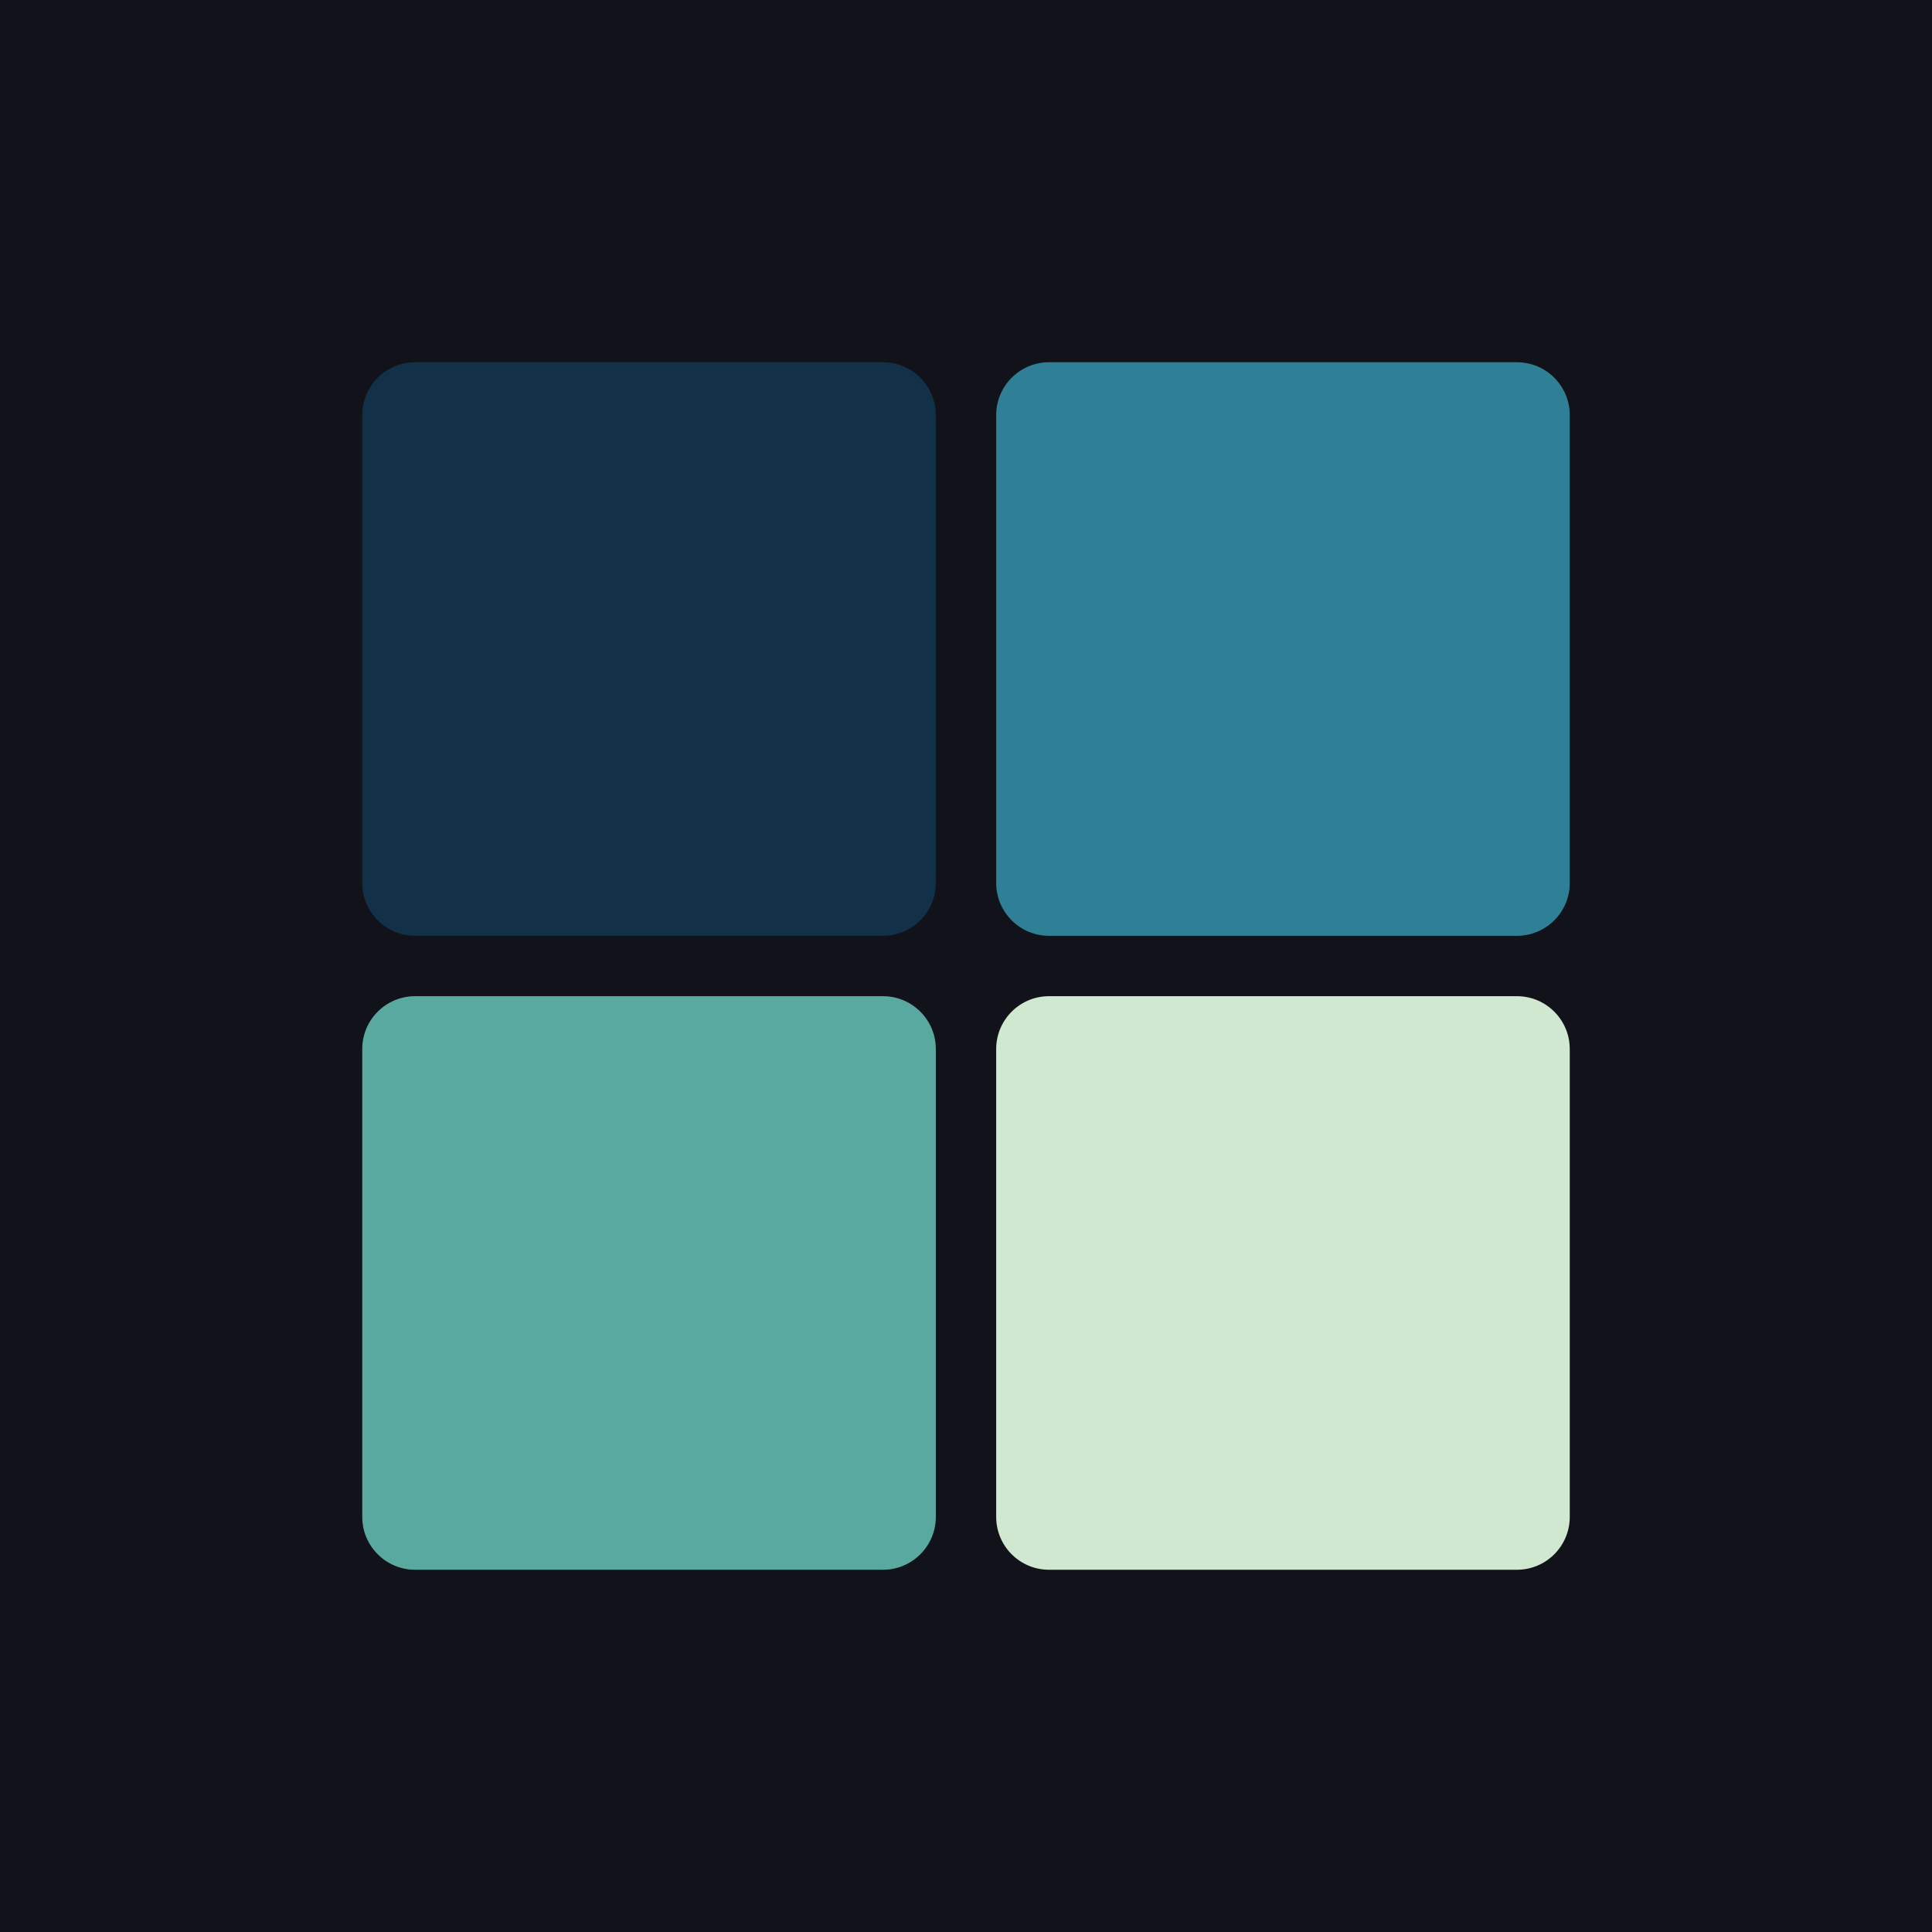
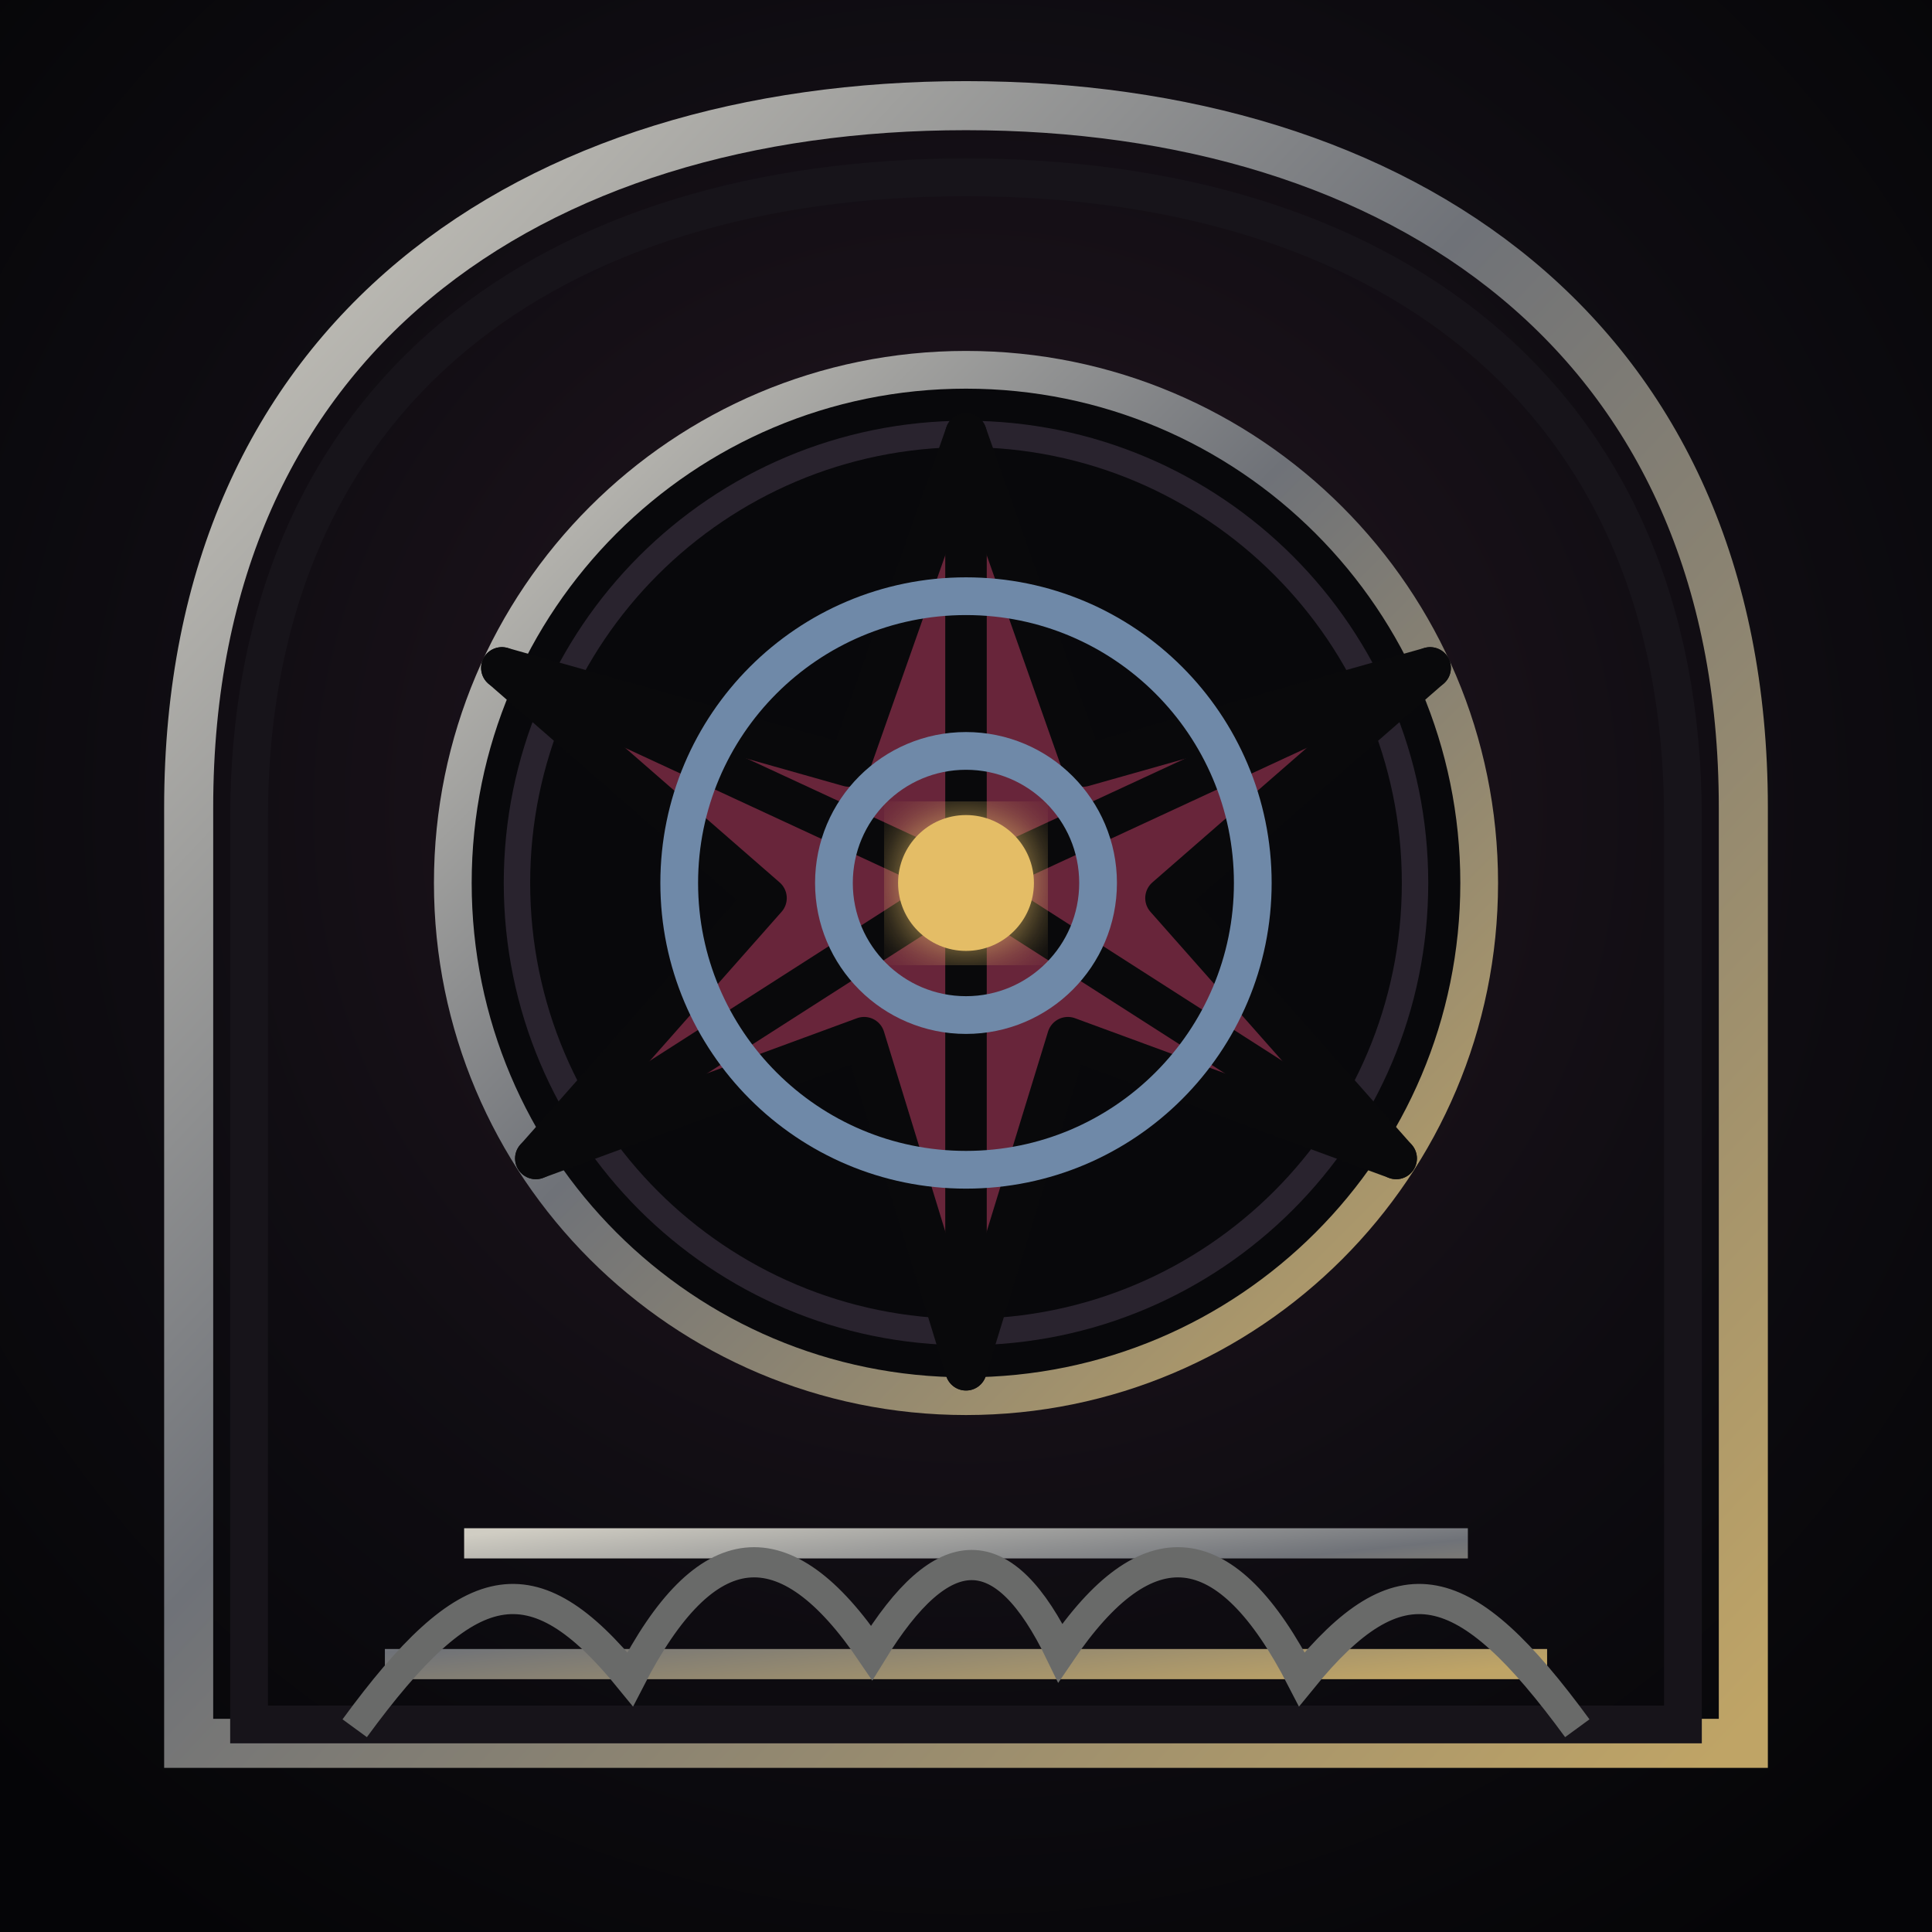
<svg xmlns="http://www.w3.org/2000/svg" viewBox="0 0 512 512" role="img" aria-label="Color Blend">
-   <rect width="512" height="512" fill="#12131a" />
-   <g transform="translate(96 96)">
-     <rect x="0" y="0" width="152" height="152" rx="14" fill="#123047" />
-     <rect x="168" y="0" width="152" height="152" rx="14" fill="#2f7f96" />
-     <rect x="0" y="168" width="152" height="152" rx="14" fill="#5aa9a0" />
-     <rect x="168" y="168" width="152" height="152" rx="14" fill="#cfe8cf" />
+   <defs>
+     <radialGradient id="bg" cx="50%" cy="42%" r="70%">
+       <stop offset="0" stop-color="#261722" />
+       <stop offset="0.62" stop-color="#0e0c11" />
+       <stop offset="1" stop-color="#050507" />
+     </radialGradient>
+     <linearGradient id="silver" x1="0" x2="1" y1="0" y2="1">
+       <stop stop-color="#d0cdc3" />
+       <stop offset="0.45" stop-color="#6f7278" />
+       <stop offset="1" stop-color="#bfa466" />
+     </linearGradient>
+     <filter id="glow">
+       <feGaussianBlur stdDeviation="8" result="b" />
+       <feMerge>
+         <feMergeNode in="b" />
+         <feMergeNode in="SourceGraphic" />
+       </feMerge>
+     </filter>
+   </defs>
+   <rect width="512" height="512" fill="url(#bg)" />
+   <path d="M50 462V214C50 89 141 28 256 28s206 61 206 186v248Z" fill="none" stroke="url(#silver)" stroke-width="13" />
+   <path d="M66 457V217C66 103 147 47 256 47s190 56 190 170v240Z" fill="none" stroke="#17141a" stroke-width="10" />
+   <circle cx="256" cy="234" r="136" fill="#08080b" stroke="url(#silver)" stroke-width="10" />
+   <circle cx="256" cy="234" r="119" fill="none" stroke="#29232e" stroke-width="7" />
+   <g stroke="#09090b" stroke-width="11" stroke-linejoin="round">
+     <path d="M256 115 287 203 379 177 309 238 370 307 283 275 256 363 229 275 142 307 203 238 133 177 225 203Z" fill="#68253a" />
+     <path d="M256 115 256 234 379 177 256 234 370 307 256 234 256 363 256 234 142 307 256 234 133 177 256 234Z" fill="none" />
  </g>
+   <g fill="none" stroke="#6f89a8" stroke-width="10">
+     <circle cx="256" cy="234" r="76" />
+     <circle cx="256" cy="234" r="35" />
+   </g>
+   <circle cx="256" cy="234" r="18" fill="#e4bd66" filter="url(#glow)" />
+   <path d="M102 441h308M123 409h266" stroke="url(#silver)" stroke-width="8" />
+   <path d="M94 458c30-41 47-45 73-13 20-39 41-41 64-7 19-31 35-31 50 0 23-34 44-32 64 7 26-32 43-28 73 13" fill="none" stroke="#696a69" stroke-width="8" />
</svg>
